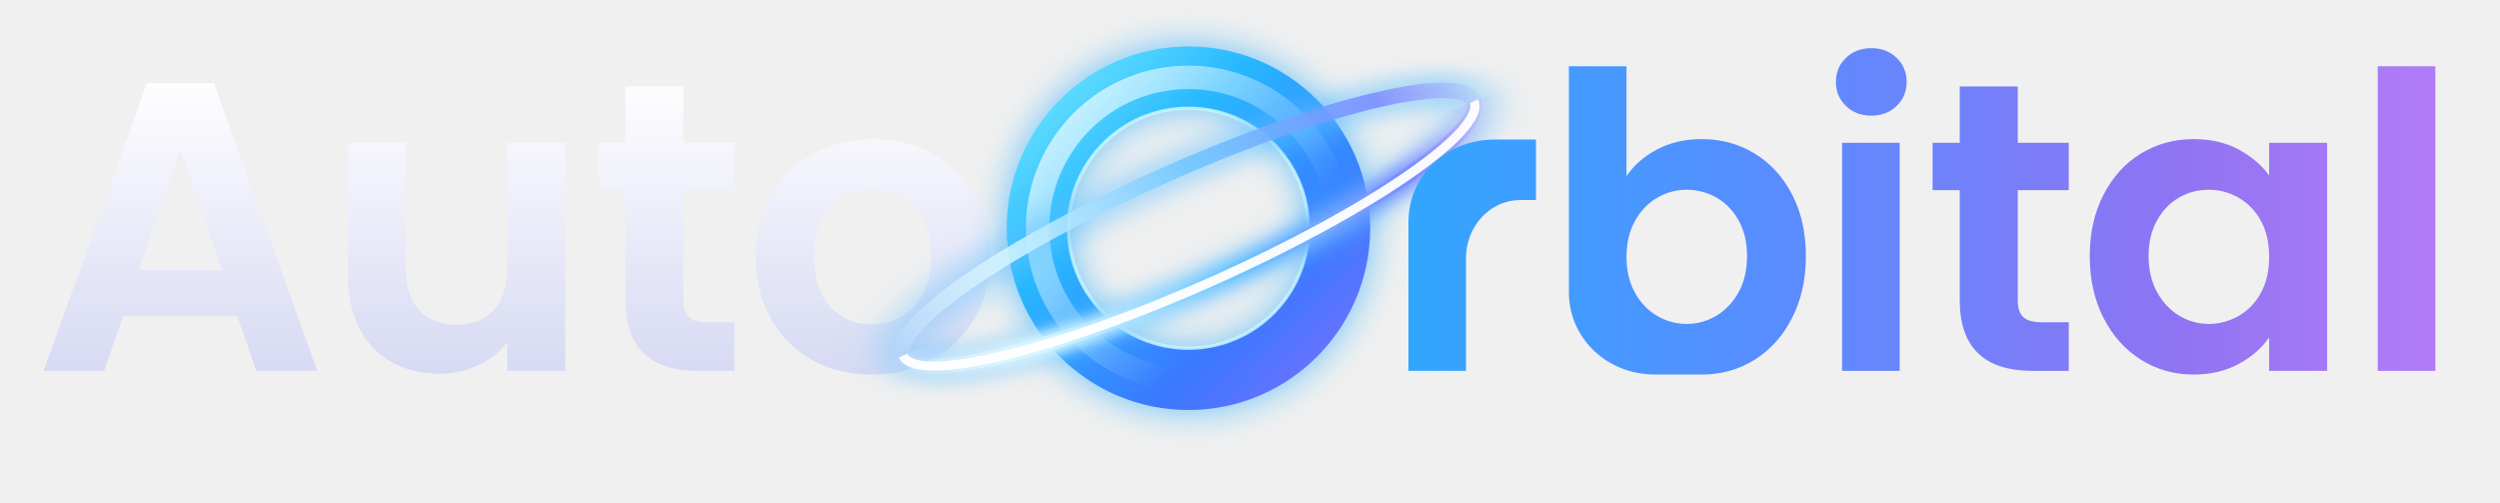
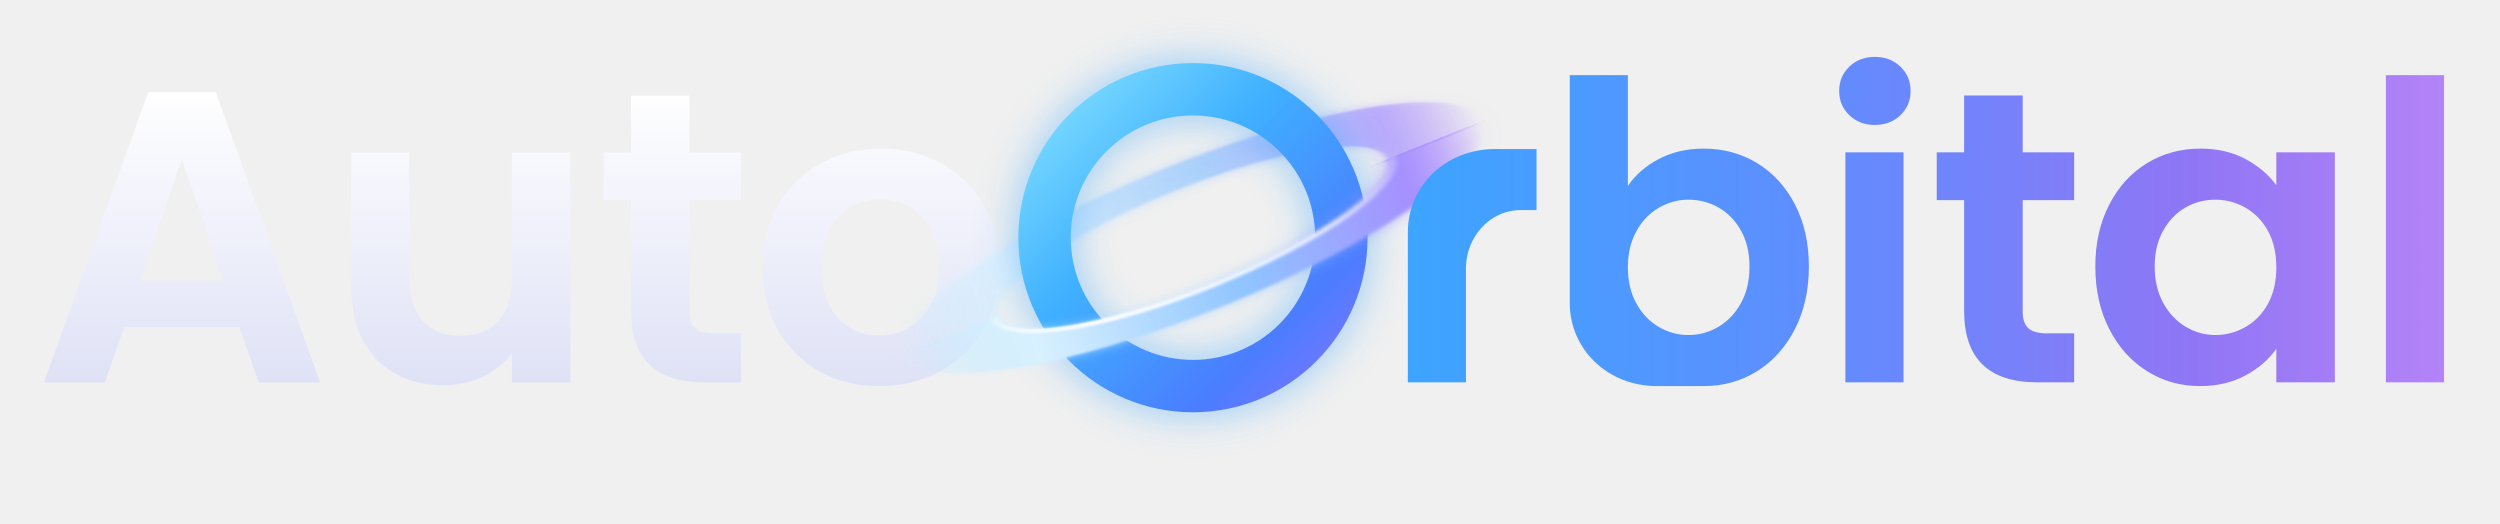
- <svg xmlns="http://www.w3.org/2000/svg" viewBox="-8 -90.1 607.4 122.1" role="img" aria-label="AutoOrbital">
+ <svg xmlns="http://www.w3.org/2000/svg" viewBox="-8 -92.1 602.2 126.1" role="img" aria-label="AutoOrbital">
  <defs>
    <linearGradient id="wm-w" x1="0" y1="-72" x2="0" y2="0" gradientUnits="userSpaceOnUse">
      <stop offset="0" stop-color="#ffffff" />
-       <stop offset="1" stop-color="#d7daf3" />
+       <stop offset="1" stop-color="#dfe2f6" />
    </linearGradient>
-     <linearGradient id="wm-g" x1="327.4" y1="0" x2="589.4" y2="0" gradientUnits="userSpaceOnUse">
-       <stop offset="0" stop-color="#2fa8ff" />
-       <stop offset=".38" stop-color="#5a8bff" />
-       <stop offset=".74" stop-color="#8f74f3" />
-       <stop offset="1" stop-color="#b57cf7" />
+     <linearGradient id="wm-g" x1="324.2" y1="0" x2="586.2" y2="0" gradientUnits="userSpaceOnUse">
+       <stop offset="0" stop-color="#3aa6ff" />
+       <stop offset=".4" stop-color="#5f8dff" />
+       <stop offset=".75" stop-color="#9076f5" />
+       <stop offset="1" stop-color="#b784f8" />
    </linearGradient>
-     <linearGradient id="wm-r" x1="236.7" y1="-78.8" x2="325.0" y2="9.5" gradientUnits="userSpaceOnUse">
-       <stop offset="0" stop-color="#7ff3ff" />
-       <stop offset=".35" stop-color="#27b7ff" />
-       <stop offset=".7" stop-color="#3a78ff" />
-       <stop offset="1" stop-color="#8a6dff" />
+     <linearGradient id="wm-r" x1="237.3" y1="-76.9" x2="321.4" y2="7.2" gradientUnits="userSpaceOnUse">
+       <stop offset="0" stop-color="#8fe9ff" />
+       <stop offset=".4" stop-color="#3fb0ff" />
+       <stop offset=".75" stop-color="#4a7dff" />
+       <stop offset="1" stop-color="#8f72ff" />
    </linearGradient>
-     <linearGradient id="wm-hi" x1="236.7" y1="-78.8" x2="289.7" y2="-17.0" gradientUnits="userSpaceOnUse">
-       <stop offset="0" stop-color="#ffffff" />
-       <stop offset="1" stop-color="#ffffff" stop-opacity="0" />
+     <linearGradient id="wm-d" x1="-74.9" y1="0" x2="74.9" y2="0" gradientUnits="userSpaceOnUse">
+       <stop offset="0" stop-color="#bfe9ff" stop-opacity="0" />
+       <stop offset=".2" stop-color="#d8f1ff" />
+       <stop offset=".55" stop-color="#8fc4ff" />
+       <stop offset=".85" stop-color="#a590ff" />
+       <stop offset="1" stop-color="#b08cff" stop-opacity="0" />
    </linearGradient>
-     <linearGradient id="wm-sw" x1="203.6" y1="0" x2="358.1" y2="0" gradientUnits="userSpaceOnUse">
-       <stop offset="0" stop-color="#ffffff" stop-opacity=".05" />
-       <stop offset=".22" stop-color="#d6f6ff" />
-       <stop offset=".55" stop-color="#6cc4ff" />
-       <stop offset=".85" stop-color="#7a8bff" />
-       <stop offset="1" stop-color="#9d7bff" stop-opacity=".1" />
+     <linearGradient id="wm-dw" x1="-74.9" y1="0" x2="74.9" y2="0" gradientUnits="userSpaceOnUse">
+       <stop offset="0" stop-color="#fff" stop-opacity="0" />
+       <stop offset=".3" stop-color="#fff" stop-opacity=".95" />
+       <stop offset=".7" stop-color="#fff" stop-opacity=".8" />
+       <stop offset="1" stop-color="#fff" stop-opacity="0" />
    </linearGradient>
+     <clipPath id="wm-back">
+       <rect x="-89.8" y="-74.9" width="179.7" height="75.4" />
+     </clipPath>
    <clipPath id="wm-front">
-       <rect x="192.5" y="-34.6" width="176.7" height="88.3" />
+       <rect x="-89.8" y="0" width="179.7" height="74.9" />
    </clipPath>
-     <filter id="wm-glow" x="-40%" y="-40%" width="180%" height="180%">
+     <filter id="wm-s" x="-50%" y="-200%" width="200%" height="500%">
+       <feGaussianBlur stdDeviation=".55" />
+     </filter>
+     <filter id="wm-m" x="-50%" y="-200%" width="200%" height="500%">
      <feGaussianBlur stdDeviation="2.2" />
    </filter>
-     <filter id="wm-glow2" x="-60%" y="-60%" width="220%" height="220%">
-       <feGaussianBlur stdDeviation="4" />
+     <filter id="wm-l" x="-70%" y="-70%" width="240%" height="240%">
+       <feGaussianBlur stdDeviation="4.5" />
    </filter>
  </defs>
  <path d="M49.70 -13.30H21.90L17.30 0.00H2.60L27.70 -69.90H44.00L69.10 0.00H54.30ZM45.90 -24.50 35.80 -53.70 25.70 -24.50Z M129.40 -55.40V0.00H115.30V-7.00Q112.60 -3.40 108.25 -1.35Q103.90 0.70 98.80 0.70Q92.30 0.70 87.30 -2.05Q82.30 -4.80 79.45 -10.15Q76.60 -15.50 76.60 -22.90V-55.40H90.60V-24.90Q90.60 -18.30 93.90 -14.75Q97.20 -11.20 102.90 -11.20Q108.70 -11.20 112.00 -14.75Q115.30 -18.30 115.30 -24.90V-55.40Z M158.10 -43.90V-17.10Q158.10 -14.30 159.45 -13.05Q160.80 -11.80 164.00 -11.80H170.50V0.00H161.70Q144.00 0.00 144.00 -17.20V-43.90H137.40V-55.40H144.00V-69.10H158.10V-55.40H170.50V-43.90Z M175.70 -27.70Q175.70 -36.20 179.45 -42.70Q183.20 -49.20 189.70 -52.75Q196.20 -56.30 204.20 -56.30Q212.20 -56.30 218.70 -52.75Q225.20 -49.20 228.95 -42.70Q232.70 -36.20 232.70 -27.70Q232.70 -19.20 228.85 -12.70Q225.00 -6.20 218.45 -2.65Q211.90 0.90 203.80 0.90Q195.80 0.90 189.40 -2.65Q183.00 -6.20 179.35 -12.70Q175.70 -19.20 175.70 -27.70ZM218.30 -27.70Q218.30 -35.60 214.15 -39.85Q210.00 -44.10 204.00 -44.10Q198.00 -44.10 193.95 -39.85Q189.90 -35.60 189.90 -27.70Q189.90 -19.80 193.85 -15.55Q197.80 -11.30 203.80 -11.30Q207.60 -11.30 210.95 -13.15Q214.30 -15.00 216.30 -18.70Q218.30 -22.40 218.30 -27.70Z" fill="url(#wm-w)" />
-   <circle cx="280.86" cy="-34.65" r="36.66" fill="none" stroke="#1ea8ff" stroke-width="16.52" opacity=".55" filter="url(#wm-glow2)" />
-   <circle cx="280.86" cy="-34.65" r="36.66" fill="none" stroke="url(#wm-r)" stroke-width="15.02" />
-   <circle cx="280.86" cy="-34.65" r="36.66" fill="none" stroke="url(#wm-hi)" stroke-width="5.71" opacity=".9" transform="rotate(-8 280.86 -34.65)" />
-   <circle cx="280.86" cy="-34.65" r="29.15" fill="none" stroke="#c9f6ff" stroke-width=".8" opacity=".85" />
-   <ellipse cx="280.86" cy="-34.65" rx="75.96" ry="14.13" fill="none" stroke="#5fc0ff" stroke-width="8.83" opacity=".5" transform="rotate(-24 280.86 -34.65)" filter="url(#wm-glow2)" />
-   <ellipse cx="280.86" cy="-34.65" rx="75.96" ry="14.13" fill="none" stroke="url(#wm-sw)" stroke-width="3.75" transform="rotate(-24 280.86 -34.65)" opacity=".85" />
-   <ellipse cx="280.86" cy="-34.65" rx="75.96" ry="14.13" fill="none" stroke="url(#wm-sw)" stroke-width="6.18" transform="rotate(-24 280.86 -34.65)" clip-path="url(#wm-front)" filter="url(#wm-glow)" />
-   <ellipse cx="280.86" cy="-34.65" rx="75.96" ry="14.13" fill="none" stroke="#ffffff" stroke-width="2.21" transform="rotate(-24 280.86 -34.65)" clip-path="url(#wm-front)" opacity=".95" />
-   <path d="M334.33 0.00H348.33V-27.60C348.33 -34.50 353.63 -41.50 361.63 -41.50H365.33V-56.20H355.33C343.33 -56.20 334.33 -47.20 334.33 -36.20Z M373.33 -74.00H387.33V-47.30Q390.03 -51.30 394.78 -53.80Q399.53 -56.30 405.63 -56.30Q412.73 -56.30 418.48 -52.80Q424.23 -49.30 427.58 -42.85Q430.93 -36.40 430.93 -27.90Q430.93 -19.40 427.58 -12.85Q424.23 -6.30 418.48 -2.70Q412.73 0.90 405.63 0.90H394.33C382.33 0.90 373.33 -8.10 373.33 -19.10ZM401.93 -44.00Q398.13 -44.00 394.78 -42.05Q391.43 -40.10 389.38 -36.40Q387.33 -32.70 387.33 -27.70Q387.33 -22.70 389.38 -19.00Q391.43 -15.30 394.78 -13.35Q398.13 -11.40 401.93 -11.40Q405.83 -11.40 409.18 -13.40Q412.53 -15.40 414.58 -19.10Q416.63 -22.80 416.63 -27.90Q416.63 -32.90 414.58 -36.55Q412.53 -40.20 409.18 -42.10Q405.83 -44.00 401.93 -44.00Z M438.23 -70.20Q438.23 -73.70 440.68 -76.05Q443.13 -78.40 446.83 -78.40Q450.53 -78.40 452.98 -76.05Q455.43 -73.70 455.43 -70.20Q455.43 -66.70 452.98 -64.35Q450.53 -62.00 446.83 -62.00Q443.13 -62.00 440.68 -64.35Q438.23 -66.70 438.23 -70.20ZM453.73 -55.40V0.00H439.73V-55.40Z M482.43 -43.90V-17.10Q482.43 -14.30 483.78 -13.05Q485.13 -11.80 488.33 -11.80H494.83V0.00H486.03Q468.33 0.00 468.33 -17.20V-43.90H461.73V-55.40H468.33V-69.10H482.43V-55.40H494.83V-43.90Z M525.23 -56.30Q531.43 -56.30 536.08 -53.80Q540.73 -51.30 543.53 -47.50V-55.40H557.63V0.00H543.53V-8.10Q540.83 -4.20 536.08 -1.65Q531.33 0.90 525.13 0.90Q518.13 0.90 512.38 -2.70Q506.63 -6.30 503.28 -12.85Q499.93 -19.40 499.93 -27.90Q499.93 -36.30 503.28 -42.80Q506.63 -49.30 512.38 -52.80Q518.13 -56.30 525.23 -56.30ZM528.83 -44.00Q524.93 -44.00 521.63 -42.10Q518.33 -40.20 516.28 -36.55Q514.23 -32.90 514.23 -27.90Q514.23 -22.90 516.28 -19.15Q518.33 -15.40 521.68 -13.40Q525.03 -11.40 528.83 -11.40Q532.73 -11.40 536.13 -13.35Q539.53 -15.30 541.53 -18.95Q543.53 -22.60 543.53 -27.70Q543.53 -32.80 541.53 -36.45Q539.53 -40.10 536.13 -42.05Q532.73 -44.00 528.83 -44.00Z M583.93 -74.00V0.00H569.93V-74.00Z" fill="url(#wm-g)" />
+   <g transform="translate(279.36 -34.85) rotate(-22)" clip-path="url(#wm-back)" opacity=".8">
+     <path d="M -74.867 0 A 74.867 17.97 0 1 1 74.867 0 A 74.867 17.97 0 1 1 -74.867 0 Z M -50.472 0 A 50.472 12.11 0 1 0 50.472 0 A 50.472 12.11 0 1 0 -50.472 0 Z" fill-rule="evenodd" fill="url(#wm-d)" opacity=".55" filter="url(#wm-m)" />
+     <path d="M -74.867 0 A 74.867 17.97 0 1 1 74.867 0 A 74.867 17.97 0 1 1 -74.867 0 Z M -50.472 0 A 50.472 12.11 0 1 0 50.472 0 A 50.472 12.11 0 1 0 -50.472 0 Z" fill-rule="evenodd" fill="url(#wm-d)" opacity=".8" filter="url(#wm-s)" />
+   </g>
+   <circle cx="279.36" cy="-34.85" r="35.75" fill="none" stroke="#3aa6ff" stroke-width="15.14" opacity=".42" filter="url(#wm-l)" />
+   <circle cx="279.36" cy="-34.85" r="35.75" fill="none" stroke="url(#wm-r)" stroke-width="12.62" />
+   <g transform="translate(279.36 -34.85) rotate(-22)" clip-path="url(#wm-front)">
+     <path d="M -74.867 0 A 74.867 17.97 0 1 1 74.867 0 A 74.867 17.97 0 1 1 -74.867 0 Z M -50.472 0 A 50.472 12.11 0 1 0 50.472 0 A 50.472 12.11 0 1 0 -50.472 0 Z" fill-rule="evenodd" fill="url(#wm-d)" opacity=".6" filter="url(#wm-m)" />
+     <path d="M -74.867 0 A 74.867 17.97 0 1 1 74.867 0 A 74.867 17.97 0 1 1 -74.867 0 Z M -50.472 0 A 50.472 12.11 0 1 0 50.472 0 A 50.472 12.11 0 1 0 -50.472 0 Z" fill-rule="evenodd" fill="url(#wm-d)" filter="url(#wm-s)" />
+     <ellipse rx="51.67" ry="12.40" fill="none" stroke="url(#wm-dw)" stroke-width="1.1" filter="url(#wm-s)" />
+   </g>
+   <path d="M331.12 0.00H345.12V-27.60C345.12 -34.50 350.42 -41.50 358.42 -41.50H362.12V-56.20H352.12C340.12 -56.20 331.12 -47.20 331.12 -36.20Z M370.12 -74.00H384.12V-47.30Q386.82 -51.30 391.57 -53.80Q396.32 -56.30 402.42 -56.30Q409.52 -56.30 415.27 -52.80Q421.02 -49.30 424.37 -42.85Q427.72 -36.40 427.72 -27.90Q427.72 -19.40 424.37 -12.85Q421.02 -6.30 415.27 -2.70Q409.52 0.90 402.42 0.90H391.12C379.12 0.90 370.12 -8.10 370.12 -19.10ZM398.72 -44.00Q394.92 -44.00 391.57 -42.05Q388.22 -40.10 386.17 -36.40Q384.12 -32.70 384.12 -27.70Q384.12 -22.70 386.17 -19.00Q388.22 -15.30 391.57 -13.35Q394.92 -11.40 398.72 -11.40Q402.62 -11.40 405.97 -13.40Q409.32 -15.40 411.37 -19.10Q413.42 -22.80 413.42 -27.90Q413.42 -32.90 411.37 -36.55Q409.32 -40.20 405.97 -42.10Q402.62 -44.00 398.72 -44.00Z M435.02 -70.20Q435.02 -73.70 437.47 -76.05Q439.92 -78.40 443.62 -78.40Q447.32 -78.40 449.77 -76.05Q452.22 -73.70 452.22 -70.20Q452.22 -66.70 449.77 -64.35Q447.32 -62.00 443.62 -62.00Q439.92 -62.00 437.47 -64.35Q435.02 -66.70 435.02 -70.20ZM450.52 -55.40V0.00H436.52V-55.40Z M479.22 -43.90V-17.10Q479.22 -14.30 480.57 -13.05Q481.92 -11.80 485.12 -11.80H491.62V0.00H482.82Q465.12 0.00 465.12 -17.20V-43.90H458.52V-55.40H465.12V-69.10H479.22V-55.40H491.62V-43.90Z M522.02 -56.30Q528.22 -56.30 532.87 -53.80Q537.52 -51.30 540.32 -47.50V-55.40H554.42V0.00H540.32V-8.10Q537.62 -4.20 532.87 -1.65Q528.12 0.90 521.92 0.90Q514.92 0.90 509.17 -2.70Q503.42 -6.30 500.07 -12.85Q496.72 -19.40 496.72 -27.90Q496.72 -36.30 500.07 -42.80Q503.42 -49.30 509.17 -52.80Q514.92 -56.30 522.02 -56.30ZM525.62 -44.00Q521.72 -44.00 518.42 -42.10Q515.12 -40.20 513.07 -36.55Q511.02 -32.90 511.02 -27.90Q511.02 -22.90 513.07 -19.15Q515.12 -15.40 518.47 -13.40Q521.82 -11.40 525.62 -11.40Q529.52 -11.40 532.92 -13.35Q536.32 -15.30 538.32 -18.95Q540.32 -22.60 540.32 -27.70Q540.32 -32.80 538.32 -36.45Q536.32 -40.10 532.92 -42.05Q529.52 -44.00 525.62 -44.00Z M580.72 -74.00V0.00H566.72V-74.00Z" fill="url(#wm-g)" />
</svg>
